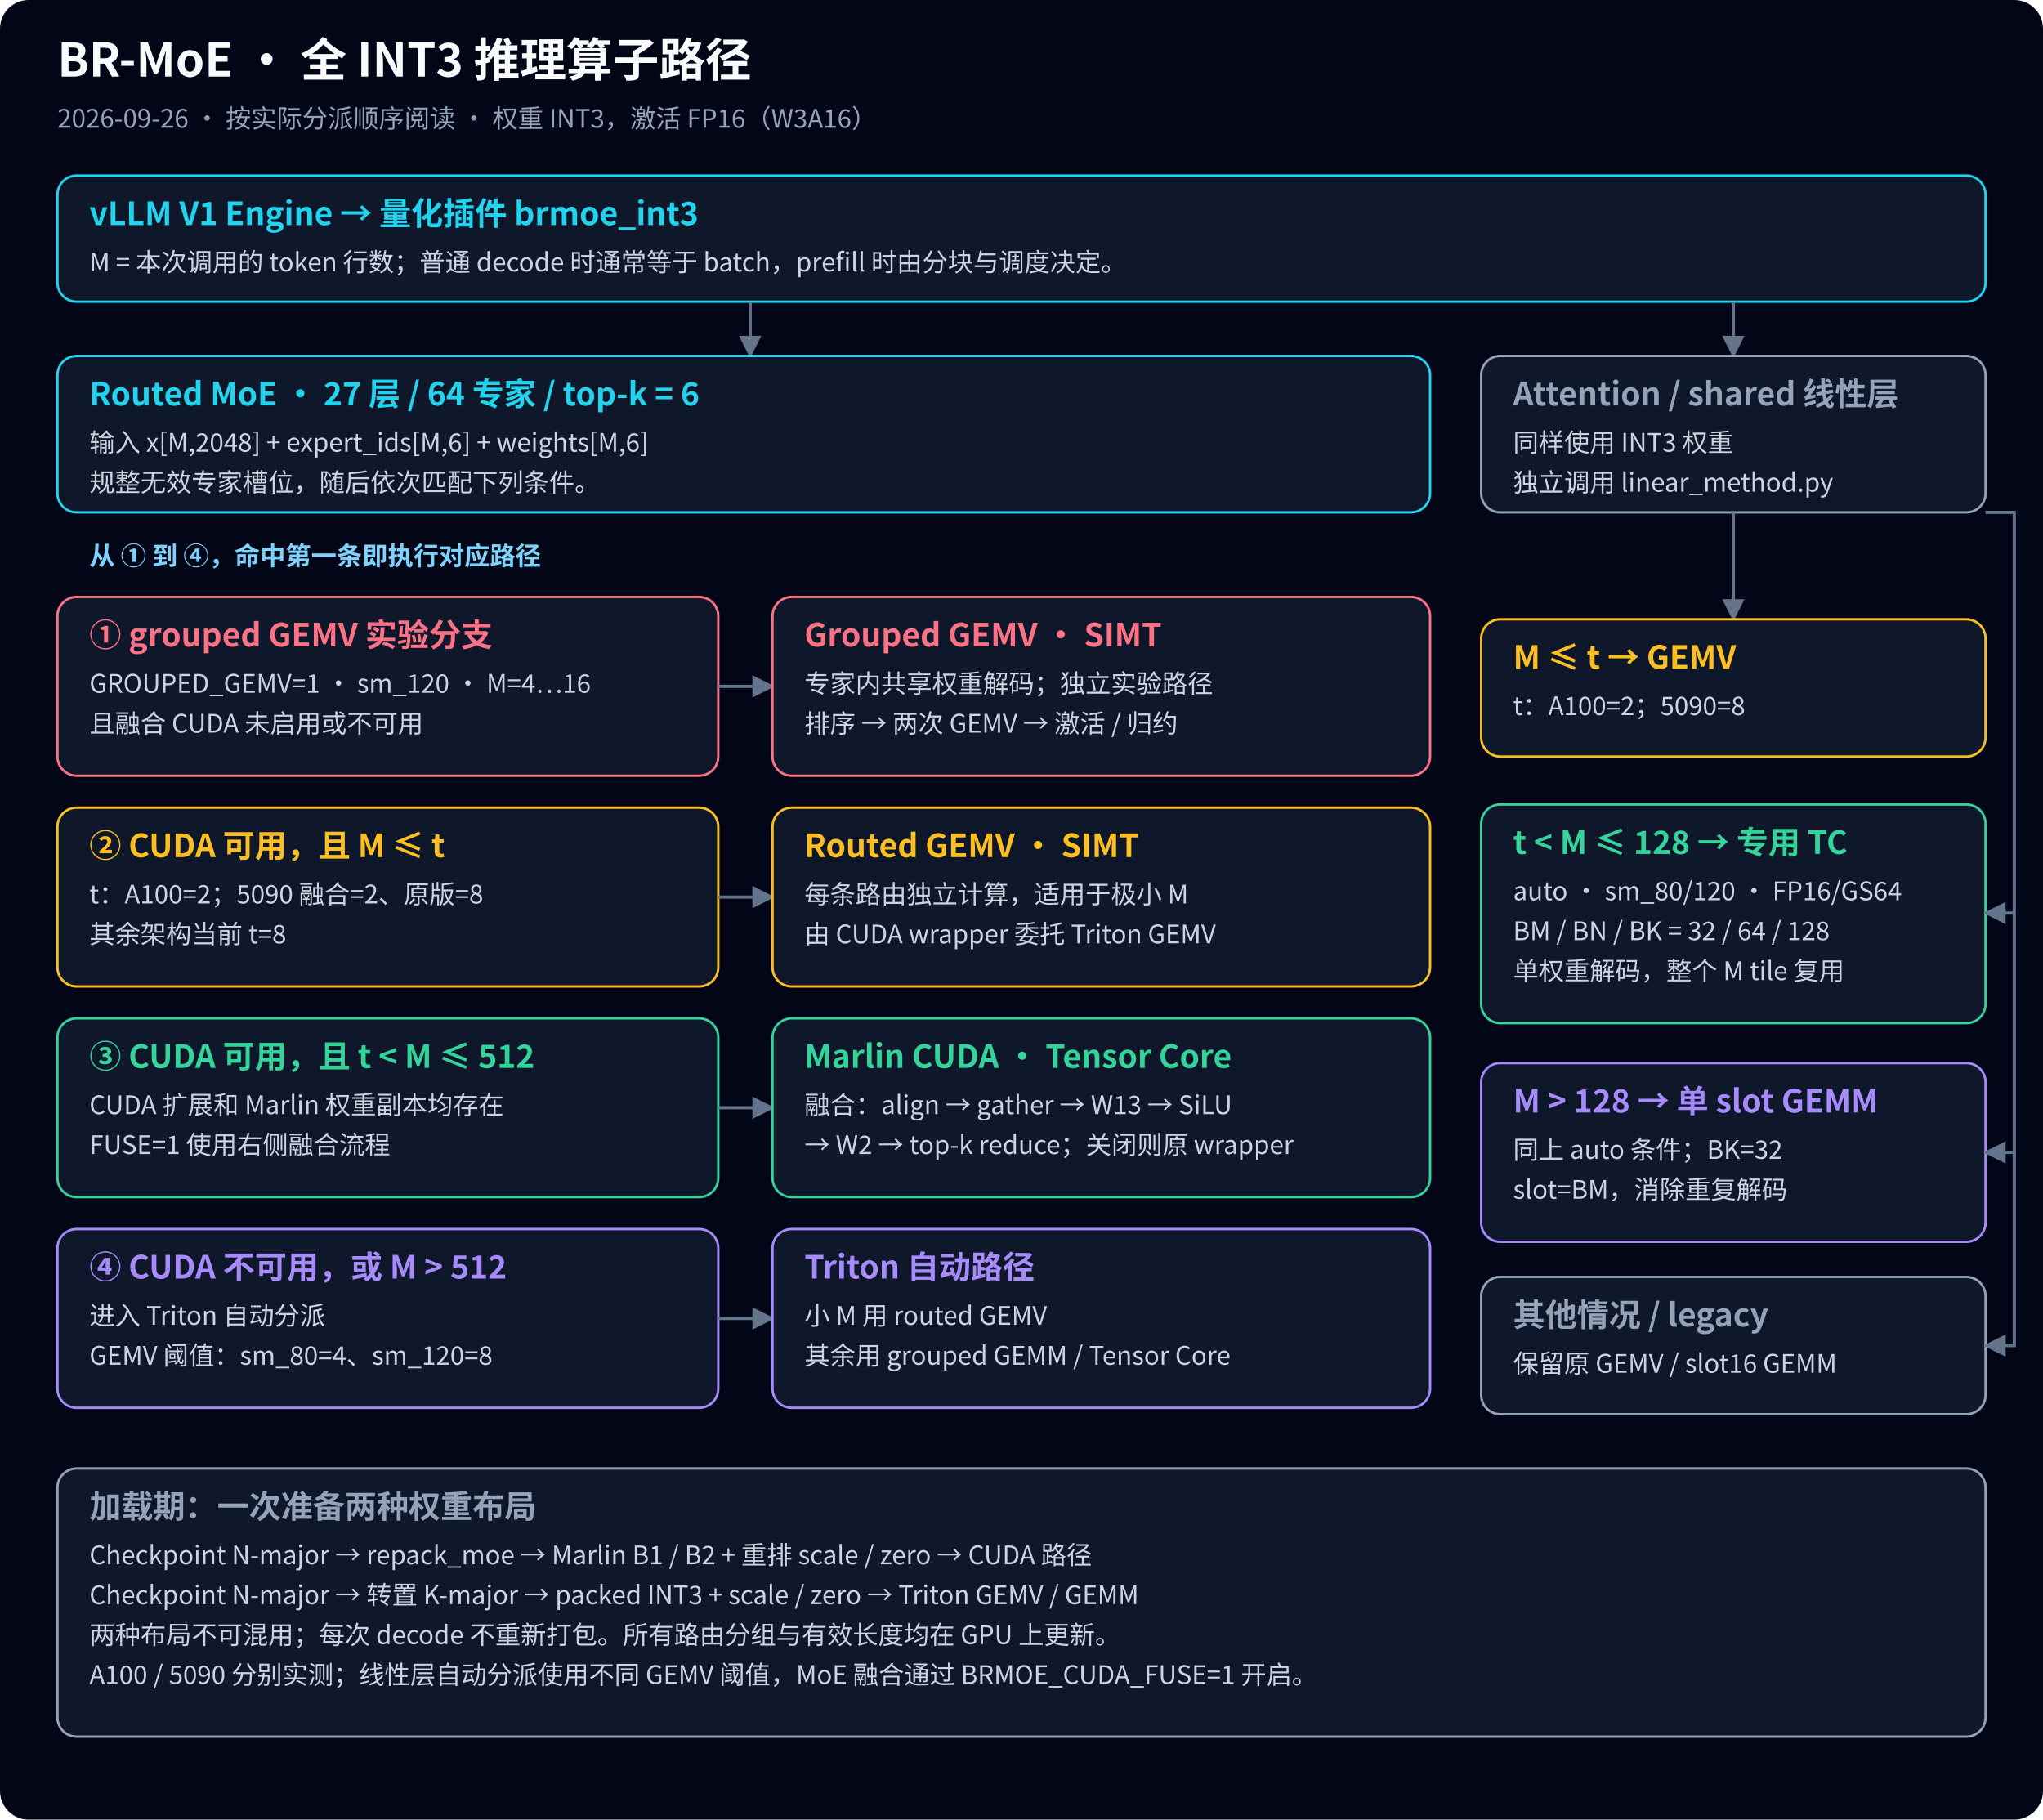
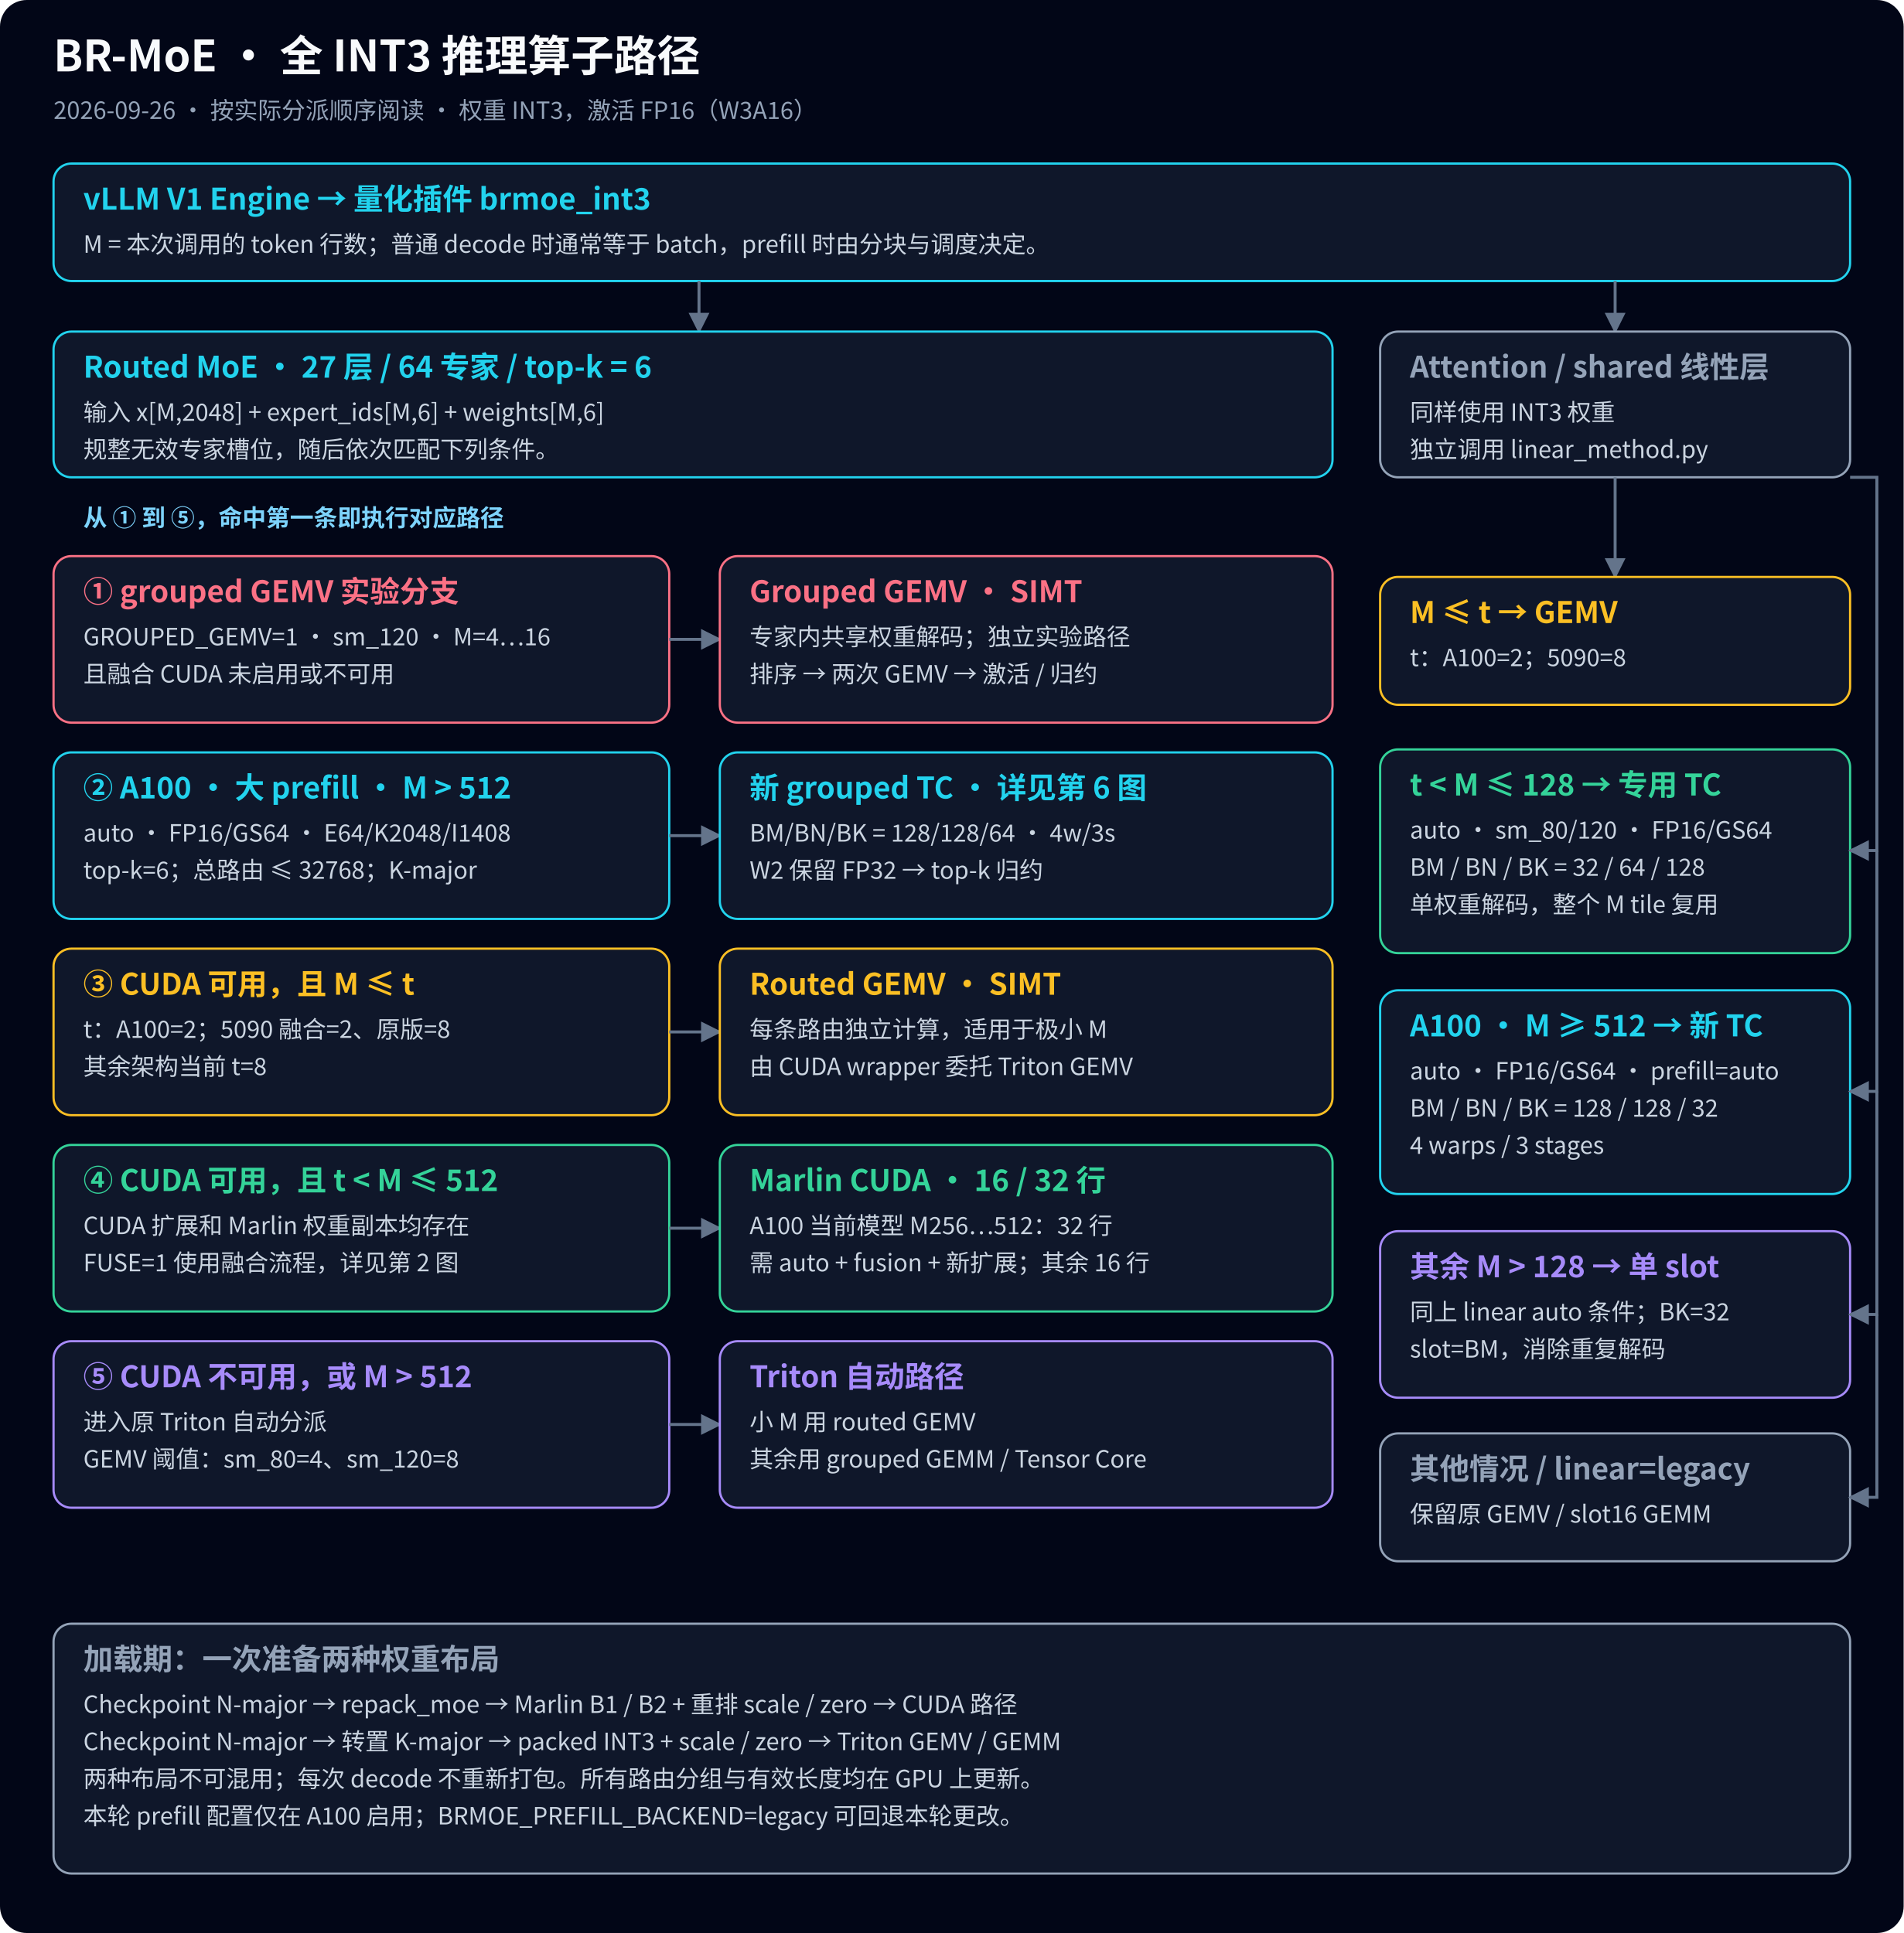
- <svg xmlns="http://www.w3.org/2000/svg" viewBox="0 0 1280 1140" role="img" aria-labelledby="title desc">
+ <svg xmlns="http://www.w3.org/2000/svg" viewBox="0 0 1280 1300" role="img" aria-labelledby="title desc">
  <defs>
    <marker id="arrow" viewBox="0 0 10 10" refX="9" refY="5" markerWidth="7" markerHeight="7" orient="auto-start-reverse">
      <path d="M0 0L10 5L0 10" fill="#64748b" />
    </marker>
  </defs>
  <style>text{font-family:system-ui,-apple-system,'Noto Sans CJK SC','Microsoft YaHei',sans-serif} .body{fill:#cbd5e1;font-size:16px} .head{fill:#f8fafc;font-size:20px;font-weight:650} .small{fill:#94a3b8;font-size:14px} .arrow{stroke:#64748b;stroke-width:2;fill:none;marker-end:url(#arrow)} </style>
-   <rect width="1280" height="1140" rx="18" fill="#020617" />
+   <rect width="1280" height="1300" rx="18" fill="#020617" />
  <text x="36" y="48" fill="#f8fafc" font-size="29" font-weight="700">BR-MoE · 全 INT3 推理算子路径</text>
  <text x="36" y="80" fill="#94a3b8" font-size="16" font-weight="400">2026-09-26  ·  按实际分派顺序阅读  ·  权重 INT3，激活 FP16（W3A16）</text>
  <rect x="36" y="110" width="1208" height="79" rx="12" fill="#0f172a" stroke="#22d3ee" stroke-width="1.5" />
  <text x="56" y="141" fill="#22d3ee" font-size="20" font-weight="650">vLLM V1 Engine → 量化插件 brmoe_int3</text>
  <text x="56" y="170" fill="#cbd5e1" font-size="16" font-weight="400">M = 本次调用的 token 行数；普通 decode 时通常等于 batch，prefill 时由分块与调度决定。</text>
  <path d="M470,189 L470,223" class="arrow" />
  <path d="M1086,189 L1086,223" class="arrow" />
  <rect x="36" y="223" width="860" height="98" rx="12" fill="#0f172a" stroke="#22d3ee" stroke-width="1.5" />
  <text x="56" y="254" fill="#22d3ee" font-size="20" font-weight="650">Routed MoE · 27 层 / 64 专家 / top-k = 6</text>
  <text x="56" y="283" fill="#cbd5e1" font-size="16" font-weight="400">输入 x[M,2048] + expert_ids[M,6] + weights[M,6]</text>
  <text x="56" y="308" fill="#cbd5e1" font-size="16" font-weight="400">规整无效专家槽位，随后依次匹配下列条件。</text>
  <rect x="928" y="223" width="316" height="98" rx="12" fill="#0f172a" stroke="#94a3b8" stroke-width="1.5" />
  <text x="948" y="254" fill="#94a3b8" font-size="20" font-weight="650">Attention / shared 线性层</text>
  <text x="948" y="283" fill="#cbd5e1" font-size="16" font-weight="400">同样使用 INT3 权重</text>
  <text x="948" y="308" fill="#cbd5e1" font-size="16" font-weight="400">独立调用 linear_method.py</text>
-   <text x="56" y="354" fill="#7dd3fc" font-size="16" font-weight="600">从 ① 到 ④，命中第一条即执行对应路径</text>
+   <text x="56" y="354" fill="#7dd3fc" font-size="16" font-weight="600">从 ① 到 ⑤，命中第一条即执行对应路径</text>
  <rect x="36" y="374" width="414" height="112" rx="12" fill="#0f172a" stroke="#fb7185" stroke-width="1.5" />
  <text x="56" y="405" fill="#fb7185" font-size="20" font-weight="650">① grouped GEMV 实验分支</text>
  <text x="56" y="434" fill="#cbd5e1" font-size="16" font-weight="400">GROUPED_GEMV=1 · sm_120 · M=4…16</text>
  <text x="56" y="459" fill="#cbd5e1" font-size="16" font-weight="400">且融合 CUDA 未启用或不可用</text>
  <path d="M450,430 L484,430" class="arrow" />
  <rect x="484" y="374" width="412" height="112" rx="12" fill="#0f172a" stroke="#fb7185" stroke-width="1.5" />
  <text x="504" y="405" fill="#fb7185" font-size="20" font-weight="650">Grouped GEMV · SIMT</text>
  <text x="504" y="434" fill="#cbd5e1" font-size="16" font-weight="400">专家内共享权重解码；独立实验路径</text>
  <text x="504" y="459" fill="#cbd5e1" font-size="16" font-weight="400">排序 → 两次 GEMV → 激活 / 归约</text>
-   <rect x="36" y="506" width="414" height="112" rx="12" fill="#0f172a" stroke="#fbbf24" stroke-width="1.5" />
-   <text x="56" y="537" fill="#fbbf24" font-size="20" font-weight="650">② CUDA 可用，且 M ≤ t</text>
-   <text x="56" y="566" fill="#cbd5e1" font-size="16" font-weight="400">t：A100=2；5090 融合=2、原版=8</text>
-   <text x="56" y="591" fill="#cbd5e1" font-size="16" font-weight="400">其余架构当前 t=8</text>
+   <rect x="36" y="506" width="414" height="112" rx="12" fill="#0f172a" stroke="#22d3ee" stroke-width="1.5" />
+   <text x="56" y="537" fill="#22d3ee" font-size="20" font-weight="650">② A100 · 大 prefill · M &gt; 512</text>
+   <text x="56" y="566" fill="#cbd5e1" font-size="16" font-weight="400">auto · FP16/GS64 · E64/K2048/I1408</text>
+   <text x="56" y="591" fill="#cbd5e1" font-size="16" font-weight="400">top-k=6；总路由 ≤ 32768；K-major</text>
  <path d="M450,562 L484,562" class="arrow" />
-   <rect x="484" y="506" width="412" height="112" rx="12" fill="#0f172a" stroke="#fbbf24" stroke-width="1.5" />
-   <text x="504" y="537" fill="#fbbf24" font-size="20" font-weight="650">Routed GEMV · SIMT</text>
-   <text x="504" y="566" fill="#cbd5e1" font-size="16" font-weight="400">每条路由独立计算，适用于极小 M</text>
-   <text x="504" y="591" fill="#cbd5e1" font-size="16" font-weight="400">由 CUDA wrapper 委托 Triton GEMV</text>
-   <rect x="36" y="638" width="414" height="112" rx="12" fill="#0f172a" stroke="#34d399" stroke-width="1.5" />
-   <text x="56" y="669" fill="#34d399" font-size="20" font-weight="650">③ CUDA 可用，且 t &lt; M ≤ 512</text>
-   <text x="56" y="698" fill="#cbd5e1" font-size="16" font-weight="400">CUDA 扩展和 Marlin 权重副本均存在</text>
-   <text x="56" y="723" fill="#cbd5e1" font-size="16" font-weight="400">FUSE=1 使用右侧融合流程</text>
+   <rect x="484" y="506" width="412" height="112" rx="12" fill="#0f172a" stroke="#22d3ee" stroke-width="1.5" />
+   <text x="504" y="537" fill="#22d3ee" font-size="20" font-weight="650">新 grouped TC · 详见第 6 图</text>
+   <text x="504" y="566" fill="#cbd5e1" font-size="16" font-weight="400">BM/BN/BK = 128/128/64 · 4w/3s</text>
+   <text x="504" y="591" fill="#cbd5e1" font-size="16" font-weight="400">W2 保留 FP32 → top-k 归约</text>
+   <rect x="36" y="638" width="414" height="112" rx="12" fill="#0f172a" stroke="#fbbf24" stroke-width="1.5" />
+   <text x="56" y="669" fill="#fbbf24" font-size="20" font-weight="650">③ CUDA 可用，且 M ≤ t</text>
+   <text x="56" y="698" fill="#cbd5e1" font-size="16" font-weight="400">t：A100=2；5090 融合=2、原版=8</text>
+   <text x="56" y="723" fill="#cbd5e1" font-size="16" font-weight="400">其余架构当前 t=8</text>
  <path d="M450,694 L484,694" class="arrow" />
-   <rect x="484" y="638" width="412" height="112" rx="12" fill="#0f172a" stroke="#34d399" stroke-width="1.5" />
-   <text x="504" y="669" fill="#34d399" font-size="20" font-weight="650">Marlin CUDA · Tensor Core</text>
-   <text x="504" y="698" fill="#cbd5e1" font-size="16" font-weight="400">融合：align → gather → W13 → SiLU</text>
-   <text x="504" y="723" fill="#cbd5e1" font-size="16" font-weight="400">→ W2 → top-k reduce；关闭则原 wrapper</text>
-   <rect x="36" y="770" width="414" height="112" rx="12" fill="#0f172a" stroke="#a78bfa" stroke-width="1.5" />
-   <text x="56" y="801" fill="#a78bfa" font-size="20" font-weight="650">④ CUDA 不可用，或 M &gt; 512</text>
-   <text x="56" y="830" fill="#cbd5e1" font-size="16" font-weight="400">进入 Triton 自动分派</text>
-   <text x="56" y="855" fill="#cbd5e1" font-size="16" font-weight="400">GEMV 阈值：sm_80=4、sm_120=8</text>
+   <rect x="484" y="638" width="412" height="112" rx="12" fill="#0f172a" stroke="#fbbf24" stroke-width="1.5" />
+   <text x="504" y="669" fill="#fbbf24" font-size="20" font-weight="650">Routed GEMV · SIMT</text>
+   <text x="504" y="698" fill="#cbd5e1" font-size="16" font-weight="400">每条路由独立计算，适用于极小 M</text>
+   <text x="504" y="723" fill="#cbd5e1" font-size="16" font-weight="400">由 CUDA wrapper 委托 Triton GEMV</text>
+   <rect x="36" y="770" width="414" height="112" rx="12" fill="#0f172a" stroke="#34d399" stroke-width="1.5" />
+   <text x="56" y="801" fill="#34d399" font-size="20" font-weight="650">④ CUDA 可用，且 t &lt; M ≤ 512</text>
+   <text x="56" y="830" fill="#cbd5e1" font-size="16" font-weight="400">CUDA 扩展和 Marlin 权重副本均存在</text>
+   <text x="56" y="855" fill="#cbd5e1" font-size="16" font-weight="400">FUSE=1 使用融合流程，详见第 2 图</text>
  <path d="M450,826 L484,826" class="arrow" />
-   <rect x="484" y="770" width="412" height="112" rx="12" fill="#0f172a" stroke="#a78bfa" stroke-width="1.5" />
-   <text x="504" y="801" fill="#a78bfa" font-size="20" font-weight="650">Triton 自动路径</text>
-   <text x="504" y="830" fill="#cbd5e1" font-size="16" font-weight="400">小 M 用 routed GEMV</text>
-   <text x="504" y="855" fill="#cbd5e1" font-size="16" font-weight="400">其余用 grouped GEMM / Tensor Core</text>
+   <rect x="484" y="770" width="412" height="112" rx="12" fill="#0f172a" stroke="#34d399" stroke-width="1.5" />
+   <text x="504" y="801" fill="#34d399" font-size="20" font-weight="650">Marlin CUDA · 16 / 32 行</text>
+   <text x="504" y="830" fill="#cbd5e1" font-size="16" font-weight="400">A100 当前模型 M256…512：32 行</text>
+   <text x="504" y="855" fill="#cbd5e1" font-size="16" font-weight="400">需 auto + fusion + 新扩展；其余 16 行</text>
+   <rect x="36" y="902" width="414" height="112" rx="12" fill="#0f172a" stroke="#a78bfa" stroke-width="1.5" />
+   <text x="56" y="933" fill="#a78bfa" font-size="20" font-weight="650">⑤ CUDA 不可用，或 M &gt; 512</text>
+   <text x="56" y="962" fill="#cbd5e1" font-size="16" font-weight="400">进入原 Triton 自动分派</text>
+   <text x="56" y="987" fill="#cbd5e1" font-size="16" font-weight="400">GEMV 阈值：sm_80=4、sm_120=8</text>
+   <path d="M450,958 L484,958" class="arrow" />
+   <rect x="484" y="902" width="412" height="112" rx="12" fill="#0f172a" stroke="#a78bfa" stroke-width="1.5" />
+   <text x="504" y="933" fill="#a78bfa" font-size="20" font-weight="650">Triton 自动路径</text>
+   <text x="504" y="962" fill="#cbd5e1" font-size="16" font-weight="400">小 M 用 routed GEMV</text>
+   <text x="504" y="987" fill="#cbd5e1" font-size="16" font-weight="400">其余用 grouped GEMM / Tensor Core</text>
  <path d="M1086,321 L1086,388" class="arrow" />
  <rect x="928" y="388" width="316" height="86" rx="12" fill="#0f172a" stroke="#fbbf24" stroke-width="1.5" />
  <text x="948" y="419" fill="#fbbf24" font-size="20" font-weight="650">M ≤ t → GEMV</text>
  <text x="948" y="448" fill="#cbd5e1" font-size="16" font-weight="400">t：A100=2；5090=8</text>
  <rect x="928" y="504" width="316" height="137" rx="12" fill="#0f172a" stroke="#34d399" stroke-width="1.5" />
  <text x="948" y="535" fill="#34d399" font-size="20" font-weight="650">t &lt; M ≤ 128 → 专用 TC</text>
  <text x="948" y="564" fill="#cbd5e1" font-size="16" font-weight="400">auto · sm_80/120 · FP16/GS64</text>
  <text x="948" y="589" fill="#cbd5e1" font-size="16" font-weight="400">BM / BN / BK = 32 / 64 / 128</text>
  <text x="948" y="614" fill="#cbd5e1" font-size="16" font-weight="400">单权重解码，整个 M tile 复用</text>
-   <rect x="928" y="666" width="316" height="112" rx="12" fill="#0f172a" stroke="#a78bfa" stroke-width="1.5" />
-   <text x="948" y="697" fill="#a78bfa" font-size="20" font-weight="650">M &gt; 128 → 单 slot GEMM</text>
-   <text x="948" y="726" fill="#cbd5e1" font-size="16" font-weight="400">同上 auto 条件；BK=32</text>
-   <text x="948" y="751" fill="#cbd5e1" font-size="16" font-weight="400">slot=BM，消除重复解码</text>
-   <rect x="928" y="800" width="316" height="86" rx="12" fill="#0f172a" stroke="#94a3b8" stroke-width="1.5" />
-   <text x="948" y="831" fill="#94a3b8" font-size="20" font-weight="650">其他情况 / legacy</text>
-   <text x="948" y="860" fill="#cbd5e1" font-size="16" font-weight="400">保留原 GEMV / slot16 GEMM</text>
+   <rect x="928" y="666" width="316" height="137" rx="12" fill="#0f172a" stroke="#22d3ee" stroke-width="1.5" />
+   <text x="948" y="697" fill="#22d3ee" font-size="20" font-weight="650">A100 · M ≥ 512 → 新 TC</text>
+   <text x="948" y="726" fill="#cbd5e1" font-size="16" font-weight="400">auto · FP16/GS64 · prefill=auto</text>
+   <text x="948" y="751" fill="#cbd5e1" font-size="16" font-weight="400">BM / BN / BK = 128 / 128 / 32</text>
+   <text x="948" y="776" fill="#cbd5e1" font-size="16" font-weight="400">4 warps / 3 stages</text>
+   <rect x="928" y="828" width="316" height="112" rx="12" fill="#0f172a" stroke="#a78bfa" stroke-width="1.5" />
+   <text x="948" y="859" fill="#a78bfa" font-size="20" font-weight="650">其余 M &gt; 128 → 单 slot</text>
+   <text x="948" y="888" fill="#cbd5e1" font-size="16" font-weight="400">同上 linear auto 条件；BK=32</text>
+   <text x="948" y="913" fill="#cbd5e1" font-size="16" font-weight="400">slot=BM，消除重复解码</text>
+   <rect x="928" y="964" width="316" height="86" rx="12" fill="#0f172a" stroke="#94a3b8" stroke-width="1.5" />
+   <text x="948" y="995" fill="#94a3b8" font-size="20" font-weight="650">其他情况 / linear=legacy</text>
+   <text x="948" y="1024" fill="#cbd5e1" font-size="16" font-weight="400">保留原 GEMV / slot16 GEMM</text>
  <path d="M1244,321 L1262,321 L1262,572 L1244,572" class="arrow" />
-   <path d="M1262,572 L1262,722 L1244,722" class="arrow" />
-   <path d="M1262,722 L1262,843 L1244,843" class="arrow" />
-   <rect x="36" y="920" width="1208" height="168" rx="12" fill="#0f172a" stroke="#94a3b8" stroke-width="1.5" />
-   <text x="56" y="951" fill="#94a3b8" font-size="20" font-weight="650">加载期：一次准备两种权重布局</text>
-   <text x="56" y="980" fill="#cbd5e1" font-size="16" font-weight="400">Checkpoint N-major → repack_moe → Marlin B1 / B2 + 重排 scale / zero → CUDA 路径</text>
-   <text x="56" y="1005" fill="#cbd5e1" font-size="16" font-weight="400">Checkpoint N-major → 转置 K-major → packed INT3 + scale / zero → Triton GEMV / GEMM</text>
-   <text x="56" y="1030" fill="#cbd5e1" font-size="16" font-weight="400">两种布局不可混用；每次 decode 不重新打包。所有路由分组与有效长度均在 GPU 上更新。</text>
-   <text x="56" y="1055" fill="#cbd5e1" font-size="16" font-weight="400">A100 / 5090 分别实测；线性层自动分派使用不同 GEMV 阈值，MoE 融合通过 BRMOE_CUDA_FUSE=1 开启。</text>
+   <path d="M1262,572 L1262,734 L1244,734" class="arrow" />
+   <path d="M1262,734 L1262,884 L1244,884" class="arrow" />
+   <path d="M1262,884 L1262,1007 L1244,1007" class="arrow" />
+   <rect x="36" y="1092" width="1208" height="168" rx="12" fill="#0f172a" stroke="#94a3b8" stroke-width="1.5" />
+   <text x="56" y="1123" fill="#94a3b8" font-size="20" font-weight="650">加载期：一次准备两种权重布局</text>
+   <text x="56" y="1152" fill="#cbd5e1" font-size="16" font-weight="400">Checkpoint N-major → repack_moe → Marlin B1 / B2 + 重排 scale / zero → CUDA 路径</text>
+   <text x="56" y="1177" fill="#cbd5e1" font-size="16" font-weight="400">Checkpoint N-major → 转置 K-major → packed INT3 + scale / zero → Triton GEMV / GEMM</text>
+   <text x="56" y="1202" fill="#cbd5e1" font-size="16" font-weight="400">两种布局不可混用；每次 decode 不重新打包。所有路由分组与有效长度均在 GPU 上更新。</text>
+   <text x="56" y="1227" fill="#cbd5e1" font-size="16" font-weight="400">本轮 prefill 配置仅在 A100 启用；BRMOE_PREFILL_BACKEND=legacy 可回退本轮更改。</text>
</svg>
